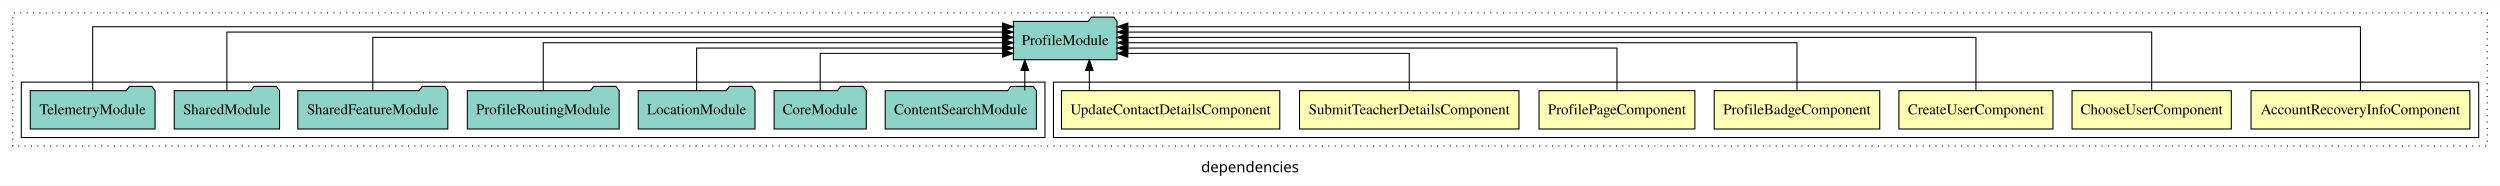
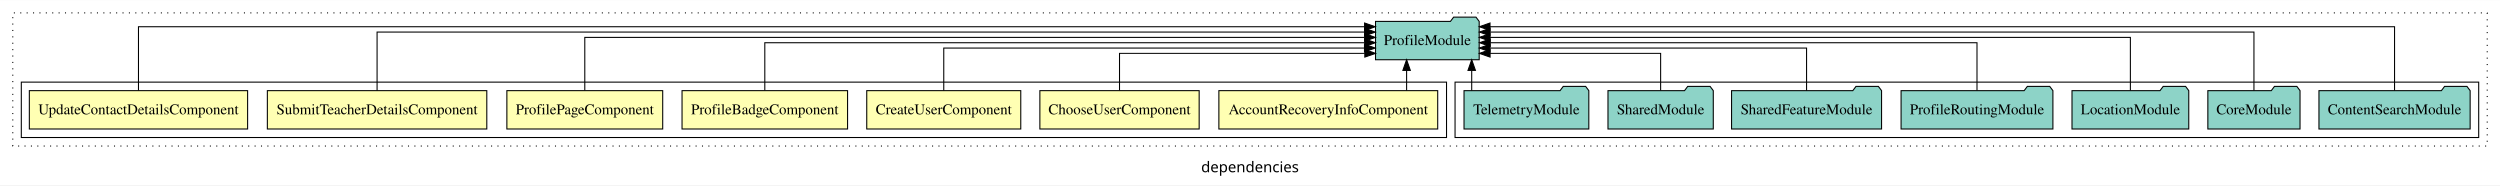
<svg xmlns="http://www.w3.org/2000/svg" width="2347pt" height="174pt" viewBox="0.00 0.00 2347.00 173.80">
  <g id="graph0" class="graph" transform="scale(1 1) rotate(0) translate(4 169.8)">
    <polygon fill="white" stroke="transparent" points="-4,4 -4,-169.8 2343,-169.8 2343,4 -4,4" />
    <text text-anchor="middle" x="1169.5" y="-8.2" font-family="sans-serif" font-size="14.00">dependencies</text>
    <g id="clust1" class="cluster">
      <polygon fill="none" stroke="black" stroke-dasharray="1,5" points="8,-32.8 8,-157.8 2331,-157.8 2331,-32.8 8,-32.8" />
    </g>
+     <g id="clust10" class="cluster">
+       <polygon fill="none" stroke="black" points="1362,-40.8 1362,-92.8 2323,-92.8 2323,-40.8 1362,-40.8" />
+     </g>
    <g id="clust2" class="cluster">
-       <polygon fill="none" stroke="black" points="985,-40.8 985,-92.8 2323,-92.8 2323,-40.8 985,-40.8" />
-     </g>
-     <g id="clust10" class="cluster">
-       <polygon fill="none" stroke="black" points="16,-40.8 16,-92.8 977,-92.8 977,-40.8 16,-40.8" />
+       <polygon fill="none" stroke="black" points="16,-40.8 16,-92.8 1354,-92.8 1354,-40.8 16,-40.8" />
    </g>
    <g id="node1" class="node">
-       <polygon fill="#ffffb3" stroke="black" points="2314.72,-84.8 2109.28,-84.8 2109.28,-48.8 2314.72,-48.8 2314.72,-84.8" />
-       <text text-anchor="middle" x="2212" y="-62.6" font-family="Times,serif" font-size="14.00">AccountRecoveryInfoComponent</text>
+       <polygon fill="#ffffb3" stroke="black" points="1345.72,-84.8 1140.28,-84.8 1140.28,-48.8 1345.72,-48.8 1345.72,-84.8" />
+       <text text-anchor="middle" x="1243" y="-62.6" font-family="Times,serif" font-size="14.00">AccountRecoveryInfoComponent</text>
    </g>
    <g id="node8" class="node">
-       <polygon fill="#8dd3c7" stroke="black" points="1044.66,-149.8 1041.66,-153.8 1020.66,-153.8 1017.66,-149.8 947.34,-149.8 947.34,-113.8 1044.66,-113.8 1044.66,-149.8" />
-       <text text-anchor="middle" x="996" y="-127.6" font-family="Times,serif" font-size="14.00">ProfileModule</text>
+       <polygon fill="#8dd3c7" stroke="black" points="1384.66,-149.8 1381.66,-153.8 1360.66,-153.8 1357.66,-149.8 1287.34,-149.8 1287.34,-113.8 1384.66,-113.8 1384.66,-149.8" />
+       <text text-anchor="middle" x="1336" y="-127.6" font-family="Times,serif" font-size="14.00">ProfileModule</text>
    </g>
    <g id="edge1" class="edge">
-       <path fill="none" stroke="black" d="M2212,-84.89C2212,-107.93 2212,-144.8 2212,-144.8 2212,-144.8 1054.8,-144.8 1054.8,-144.8" />
-       <polygon fill="black" stroke="black" points="1054.8,-141.3 1044.8,-144.8 1054.8,-148.3 1054.8,-141.3" />
+       <path fill="none" stroke="black" d="M1316.52,-84.91C1316.52,-84.91 1316.52,-103.79 1316.52,-103.79" />
+       <polygon fill="black" stroke="black" points="1313.02,-103.79 1316.52,-113.79 1320.02,-103.79 1313.02,-103.79" />
    </g>
    <g id="node2" class="node">
-       <polygon fill="#ffffb3" stroke="black" points="2090.77,-84.8 1941.23,-84.8 1941.23,-48.8 2090.77,-48.8 2090.77,-84.8" />
-       <text text-anchor="middle" x="2016" y="-62.6" font-family="Times,serif" font-size="14.00">ChooseUserComponent</text>
+       <polygon fill="#ffffb3" stroke="black" points="1121.77,-84.8 972.23,-84.8 972.23,-48.8 1121.77,-48.8 1121.77,-84.8" />
+       <text text-anchor="middle" x="1047" y="-62.6" font-family="Times,serif" font-size="14.00">ChooseUserComponent</text>
    </g>
    <g id="edge2" class="edge">
-       <path fill="none" stroke="black" d="M2016,-84.84C2016,-106.46 2016,-139.8 2016,-139.8 2016,-139.8 1054.85,-139.8 1054.85,-139.8" />
-       <polygon fill="black" stroke="black" points="1054.85,-136.3 1044.85,-139.8 1054.85,-143.3 1054.85,-136.3" />
+       <path fill="none" stroke="black" d="M1047,-85.04C1047,-100.37 1047,-119.8 1047,-119.8 1047,-119.8 1277.3,-119.8 1277.3,-119.8" />
+       <polygon fill="black" stroke="black" points="1277.3,-123.3 1287.3,-119.8 1277.3,-116.3 1277.3,-123.3" />
    </g>
    <g id="node3" class="node">
-       <polygon fill="#ffffb3" stroke="black" points="1923.3,-84.8 1778.7,-84.8 1778.7,-48.8 1923.3,-48.8 1923.3,-84.8" />
-       <text text-anchor="middle" x="1851" y="-62.6" font-family="Times,serif" font-size="14.00">CreateUserComponent</text>
+       <polygon fill="#ffffb3" stroke="black" points="954.3,-84.8 809.7,-84.8 809.7,-48.8 954.3,-48.8 954.3,-84.8" />
+       <text text-anchor="middle" x="882" y="-62.6" font-family="Times,serif" font-size="14.00">CreateUserComponent</text>
    </g>
    <g id="edge3" class="edge">
-       <path fill="none" stroke="black" d="M1851,-85.02C1851,-105.17 1851,-134.8 1851,-134.8 1851,-134.8 1054.73,-134.8 1054.73,-134.8" />
-       <polygon fill="black" stroke="black" points="1054.73,-131.3 1044.73,-134.8 1054.73,-138.3 1054.73,-131.3" />
+       <path fill="none" stroke="black" d="M882,-84.83C882,-101.86 882,-124.8 882,-124.8 882,-124.8 1276.98,-124.8 1276.98,-124.8" />
+       <polygon fill="black" stroke="black" points="1276.98,-128.3 1286.98,-124.8 1276.98,-121.3 1276.98,-128.3" />
    </g>
    <g id="node4" class="node">
-       <polygon fill="#ffffb3" stroke="black" points="1760.7,-84.8 1605.3,-84.8 1605.3,-48.8 1760.7,-48.8 1760.7,-84.8" />
-       <text text-anchor="middle" x="1683" y="-62.6" font-family="Times,serif" font-size="14.00">ProfileBadgeComponent</text>
+       <polygon fill="#ffffb3" stroke="black" points="791.7,-84.8 636.3,-84.8 636.3,-48.8 791.7,-48.8 791.7,-84.8" />
+       <text text-anchor="middle" x="714" y="-62.6" font-family="Times,serif" font-size="14.00">ProfileBadgeComponent</text>
    </g>
    <g id="edge4" class="edge">
-       <path fill="none" stroke="black" d="M1683,-85.02C1683,-103.63 1683,-129.8 1683,-129.8 1683,-129.8 1054.86,-129.8 1054.86,-129.8" />
-       <polygon fill="black" stroke="black" points="1054.86,-126.3 1044.86,-129.8 1054.86,-133.3 1054.86,-126.3" />
+       <path fill="none" stroke="black" d="M714,-85.02C714,-103.63 714,-129.8 714,-129.8 714,-129.8 1277.19,-129.8 1277.19,-129.8" />
+       <polygon fill="black" stroke="black" points="1277.19,-133.3 1287.19,-129.8 1277.19,-126.3 1277.19,-133.3" />
    </g>
    <g id="node5" class="node">
-       <polygon fill="#ffffb3" stroke="black" points="1587.15,-84.8 1440.85,-84.8 1440.85,-48.8 1587.15,-48.8 1587.15,-84.8" />
-       <text text-anchor="middle" x="1514" y="-62.6" font-family="Times,serif" font-size="14.00">ProfilePageComponent</text>
+       <polygon fill="#ffffb3" stroke="black" points="618.15,-84.8 471.85,-84.8 471.85,-48.8 618.15,-48.8 618.15,-84.8" />
+       <text text-anchor="middle" x="545" y="-62.6" font-family="Times,serif" font-size="14.00">ProfilePageComponent</text>
    </g>
    <g id="edge5" class="edge">
-       <path fill="none" stroke="black" d="M1514,-84.83C1514,-101.86 1514,-124.8 1514,-124.8 1514,-124.8 1054.73,-124.8 1054.73,-124.8" />
-       <polygon fill="black" stroke="black" points="1054.73,-121.3 1044.73,-124.8 1054.73,-128.3 1054.73,-121.3" />
+       <path fill="none" stroke="black" d="M545,-85.02C545,-105.17 545,-134.8 545,-134.8 545,-134.8 1277.12,-134.8 1277.12,-134.8" />
+       <polygon fill="black" stroke="black" points="1277.12,-138.3 1287.12,-134.8 1277.12,-131.3 1277.12,-138.3" />
    </g>
    <g id="node6" class="node">
-       <polygon fill="#ffffb3" stroke="black" points="1422.01,-84.8 1215.99,-84.8 1215.99,-48.8 1422.01,-48.8 1422.01,-84.8" />
-       <text text-anchor="middle" x="1319" y="-62.6" font-family="Times,serif" font-size="14.00">SubmitTeacherDetailsComponent</text>
+       <polygon fill="#ffffb3" stroke="black" points="453.01,-84.8 246.99,-84.8 246.99,-48.8 453.01,-48.8 453.01,-84.8" />
+       <text text-anchor="middle" x="350" y="-62.6" font-family="Times,serif" font-size="14.00">SubmitTeacherDetailsComponent</text>
    </g>
    <g id="edge6" class="edge">
-       <path fill="none" stroke="black" d="M1319,-85.04C1319,-100.37 1319,-119.8 1319,-119.8 1319,-119.8 1054.71,-119.8 1054.71,-119.8" />
-       <polygon fill="black" stroke="black" points="1054.71,-116.3 1044.71,-119.8 1054.71,-123.3 1054.71,-116.3" />
+       <path fill="none" stroke="black" d="M350,-84.84C350,-106.46 350,-139.8 350,-139.8 350,-139.8 1277.1,-139.8 1277.1,-139.8" />
+       <polygon fill="black" stroke="black" points="1277.1,-143.3 1287.1,-139.8 1277.1,-136.3 1277.1,-143.3" />
    </g>
    <g id="node7" class="node">
-       <polygon fill="#ffffb3" stroke="black" points="1197.46,-84.8 992.54,-84.8 992.54,-48.8 1197.46,-48.8 1197.46,-84.8" />
-       <text text-anchor="middle" x="1095" y="-62.6" font-family="Times,serif" font-size="14.00">UpdateContactDetailsComponent</text>
+       <polygon fill="#ffffb3" stroke="black" points="228.46,-84.8 23.54,-84.8 23.54,-48.8 228.46,-48.8 228.46,-84.8" />
+       <text text-anchor="middle" x="126" y="-62.6" font-family="Times,serif" font-size="14.00">UpdateContactDetailsComponent</text>
    </g>
    <g id="edge7" class="edge">
-       <path fill="none" stroke="black" d="M1018.67,-84.91C1018.67,-84.91 1018.67,-103.79 1018.67,-103.79" />
-       <polygon fill="black" stroke="black" points="1015.17,-103.79 1018.67,-113.79 1022.17,-103.79 1015.17,-103.79" />
+       <path fill="none" stroke="black" d="M126,-84.89C126,-107.93 126,-144.8 126,-144.8 126,-144.8 1277.07,-144.8 1277.07,-144.8" />
+       <polygon fill="black" stroke="black" points="1277.07,-148.3 1287.07,-144.8 1277.07,-141.3 1277.07,-148.3" />
    </g>
    <g id="node9" class="node">
-       <polygon fill="#8dd3c7" stroke="black" points="968.97,-84.8 965.97,-88.8 944.97,-88.8 941.97,-84.8 827.03,-84.8 827.03,-48.8 968.97,-48.8 968.97,-84.8" />
-       <text text-anchor="middle" x="898" y="-62.6" font-family="Times,serif" font-size="14.00">ContentSearchModule</text>
+       <polygon fill="#8dd3c7" stroke="black" points="2314.97,-84.8 2311.97,-88.8 2290.97,-88.8 2287.97,-84.8 2173.03,-84.8 2173.03,-48.8 2314.97,-48.8 2314.97,-84.8" />
+       <text text-anchor="middle" x="2244" y="-62.6" font-family="Times,serif" font-size="14.00">ContentSearchModule</text>
    </g>
    <g id="edge8" class="edge">
-       <path fill="none" stroke="black" d="M958.08,-84.91C958.08,-84.91 958.08,-103.79 958.08,-103.79" />
-       <polygon fill="black" stroke="black" points="954.58,-103.79 958.08,-113.79 961.58,-103.79 954.58,-103.79" />
+       <path fill="none" stroke="black" d="M2244,-84.89C2244,-107.93 2244,-144.8 2244,-144.8 2244,-144.8 1394.82,-144.8 1394.82,-144.8" />
+       <polygon fill="black" stroke="black" points="1394.82,-141.3 1384.82,-144.8 1394.82,-148.3 1394.82,-141.3" />
    </g>
    <g id="node10" class="node">
-       <polygon fill="#8dd3c7" stroke="black" points="809.27,-84.8 806.27,-88.8 785.27,-88.8 782.27,-84.8 722.73,-84.8 722.73,-48.8 809.27,-48.8 809.27,-84.8" />
-       <text text-anchor="middle" x="766" y="-62.6" font-family="Times,serif" font-size="14.00">CoreModule</text>
+       <polygon fill="#8dd3c7" stroke="black" points="2155.27,-84.8 2152.27,-88.8 2131.27,-88.8 2128.27,-84.8 2068.73,-84.8 2068.73,-48.8 2155.27,-48.8 2155.27,-84.8" />
+       <text text-anchor="middle" x="2112" y="-62.6" font-family="Times,serif" font-size="14.00">CoreModule</text>
    </g>
    <g id="edge9" class="edge">
-       <path fill="none" stroke="black" d="M766,-85.04C766,-100.37 766,-119.8 766,-119.8 766,-119.8 937.22,-119.8 937.22,-119.8" />
-       <polygon fill="black" stroke="black" points="937.22,-123.3 947.22,-119.8 937.22,-116.3 937.22,-123.3" />
+       <path fill="none" stroke="black" d="M2112,-84.84C2112,-106.46 2112,-139.8 2112,-139.8 2112,-139.8 1394.84,-139.8 1394.84,-139.8" />
+       <polygon fill="black" stroke="black" points="1394.84,-136.3 1384.84,-139.8 1394.84,-143.3 1394.84,-136.3" />
    </g>
    <g id="node11" class="node">
-       <polygon fill="#8dd3c7" stroke="black" points="704.81,-84.8 701.81,-88.8 680.81,-88.8 677.81,-84.8 595.19,-84.8 595.19,-48.8 704.81,-48.8 704.81,-84.8" />
-       <text text-anchor="middle" x="650" y="-62.6" font-family="Times,serif" font-size="14.00">LocationModule</text>
+       <polygon fill="#8dd3c7" stroke="black" points="2050.81,-84.8 2047.81,-88.8 2026.81,-88.8 2023.81,-84.8 1941.19,-84.8 1941.19,-48.8 2050.81,-48.8 2050.81,-84.8" />
+       <text text-anchor="middle" x="1996" y="-62.6" font-family="Times,serif" font-size="14.00">LocationModule</text>
    </g>
    <g id="edge10" class="edge">
-       <path fill="none" stroke="black" d="M650,-84.83C650,-101.86 650,-124.8 650,-124.8 650,-124.8 937.16,-124.8 937.16,-124.8" />
-       <polygon fill="black" stroke="black" points="937.16,-128.3 947.16,-124.8 937.16,-121.3 937.16,-128.3" />
+       <path fill="none" stroke="black" d="M1996,-85.02C1996,-105.17 1996,-134.8 1996,-134.8 1996,-134.8 1394.8,-134.8 1394.8,-134.8" />
+       <polygon fill="black" stroke="black" points="1394.8,-131.3 1384.8,-134.8 1394.8,-138.3 1394.8,-131.3" />
    </g>
    <g id="node12" class="node">
-       <polygon fill="#8dd3c7" stroke="black" points="577.27,-84.8 574.27,-88.8 553.27,-88.8 550.27,-84.8 434.73,-84.8 434.73,-48.8 577.27,-48.8 577.27,-84.8" />
-       <text text-anchor="middle" x="506" y="-62.6" font-family="Times,serif" font-size="14.00">ProfileRoutingModule</text>
+       <polygon fill="#8dd3c7" stroke="black" points="1923.27,-84.8 1920.27,-88.8 1899.27,-88.8 1896.27,-84.8 1780.73,-84.8 1780.73,-48.8 1923.27,-48.8 1923.27,-84.8" />
+       <text text-anchor="middle" x="1852" y="-62.6" font-family="Times,serif" font-size="14.00">ProfileRoutingModule</text>
    </g>
    <g id="edge11" class="edge">
-       <path fill="none" stroke="black" d="M506,-85.02C506,-103.63 506,-129.8 506,-129.8 506,-129.8 937.23,-129.8 937.23,-129.8" />
-       <polygon fill="black" stroke="black" points="937.23,-133.3 947.23,-129.8 937.23,-126.3 937.23,-133.3" />
+       <path fill="none" stroke="black" d="M1852,-85.02C1852,-103.63 1852,-129.8 1852,-129.8 1852,-129.8 1395.01,-129.8 1395.01,-129.8" />
+       <polygon fill="black" stroke="black" points="1395.01,-126.3 1385.01,-129.8 1395.01,-133.3 1395.01,-126.3" />
    </g>
    <g id="node13" class="node">
-       <polygon fill="#8dd3c7" stroke="black" points="416.41,-84.8 413.41,-88.8 392.41,-88.8 389.41,-84.8 275.59,-84.8 275.59,-48.8 416.41,-48.8 416.41,-84.8" />
-       <text text-anchor="middle" x="346" y="-62.6" font-family="Times,serif" font-size="14.00">SharedFeatureModule</text>
+       <polygon fill="#8dd3c7" stroke="black" points="1762.41,-84.8 1759.41,-88.8 1738.41,-88.8 1735.41,-84.8 1621.59,-84.8 1621.59,-48.8 1762.41,-48.8 1762.41,-84.8" />
+       <text text-anchor="middle" x="1692" y="-62.6" font-family="Times,serif" font-size="14.00">SharedFeatureModule</text>
    </g>
    <g id="edge12" class="edge">
-       <path fill="none" stroke="black" d="M346,-85.02C346,-105.17 346,-134.8 346,-134.8 346,-134.8 937.14,-134.8 937.14,-134.8" />
-       <polygon fill="black" stroke="black" points="937.14,-138.3 947.14,-134.8 937.14,-131.3 937.14,-138.3" />
+       <path fill="none" stroke="black" d="M1692,-84.83C1692,-101.86 1692,-124.8 1692,-124.8 1692,-124.8 1394.75,-124.8 1394.75,-124.8" />
+       <polygon fill="black" stroke="black" points="1394.75,-121.3 1384.75,-124.8 1394.75,-128.3 1394.75,-121.3" />
    </g>
    <g id="node14" class="node">
-       <polygon fill="#8dd3c7" stroke="black" points="258.43,-84.8 255.43,-88.8 234.43,-88.8 231.43,-84.8 159.57,-84.8 159.57,-48.8 258.43,-48.8 258.43,-84.8" />
-       <text text-anchor="middle" x="209" y="-62.6" font-family="Times,serif" font-size="14.00">SharedModule</text>
+       <polygon fill="#8dd3c7" stroke="black" points="1604.43,-84.8 1601.43,-88.8 1580.43,-88.8 1577.43,-84.8 1505.57,-84.8 1505.57,-48.8 1604.43,-48.8 1604.43,-84.8" />
+       <text text-anchor="middle" x="1555" y="-62.6" font-family="Times,serif" font-size="14.00">SharedModule</text>
    </g>
    <g id="edge13" class="edge">
-       <path fill="none" stroke="black" d="M209,-84.84C209,-106.46 209,-139.8 209,-139.8 209,-139.8 937.07,-139.8 937.07,-139.8" />
-       <polygon fill="black" stroke="black" points="937.07,-143.3 947.07,-139.8 937.07,-136.3 937.07,-143.3" />
+       <path fill="none" stroke="black" d="M1555,-85.04C1555,-100.37 1555,-119.8 1555,-119.8 1555,-119.8 1394.88,-119.8 1394.88,-119.8" />
+       <polygon fill="black" stroke="black" points="1394.88,-116.3 1384.88,-119.8 1394.88,-123.3 1394.88,-116.3" />
    </g>
    <g id="node15" class="node">
-       <polygon fill="#8dd3c7" stroke="black" points="141.58,-84.8 138.58,-88.8 117.58,-88.8 114.58,-84.8 24.42,-84.8 24.42,-48.8 141.58,-48.8 141.58,-84.8" />
-       <text text-anchor="middle" x="83" y="-62.6" font-family="Times,serif" font-size="14.00">TelemetryModule</text>
+       <polygon fill="#8dd3c7" stroke="black" points="1487.58,-84.8 1484.58,-88.8 1463.58,-88.8 1460.58,-84.8 1370.42,-84.8 1370.42,-48.8 1487.58,-48.8 1487.58,-84.8" />
+       <text text-anchor="middle" x="1429" y="-62.6" font-family="Times,serif" font-size="14.00">TelemetryModule</text>
    </g>
    <g id="edge14" class="edge">
-       <path fill="none" stroke="black" d="M83,-84.89C83,-107.93 83,-144.8 83,-144.8 83,-144.8 937.24,-144.8 937.24,-144.8" />
-       <polygon fill="black" stroke="black" points="937.24,-148.3 947.24,-144.8 937.24,-141.3 937.24,-148.3" />
+       <path fill="none" stroke="black" d="M1377.64,-84.91C1377.64,-84.91 1377.64,-103.79 1377.64,-103.79" />
+       <polygon fill="black" stroke="black" points="1374.14,-103.79 1377.64,-113.79 1381.14,-103.79 1374.14,-103.79" />
    </g>
  </g>
</svg>
